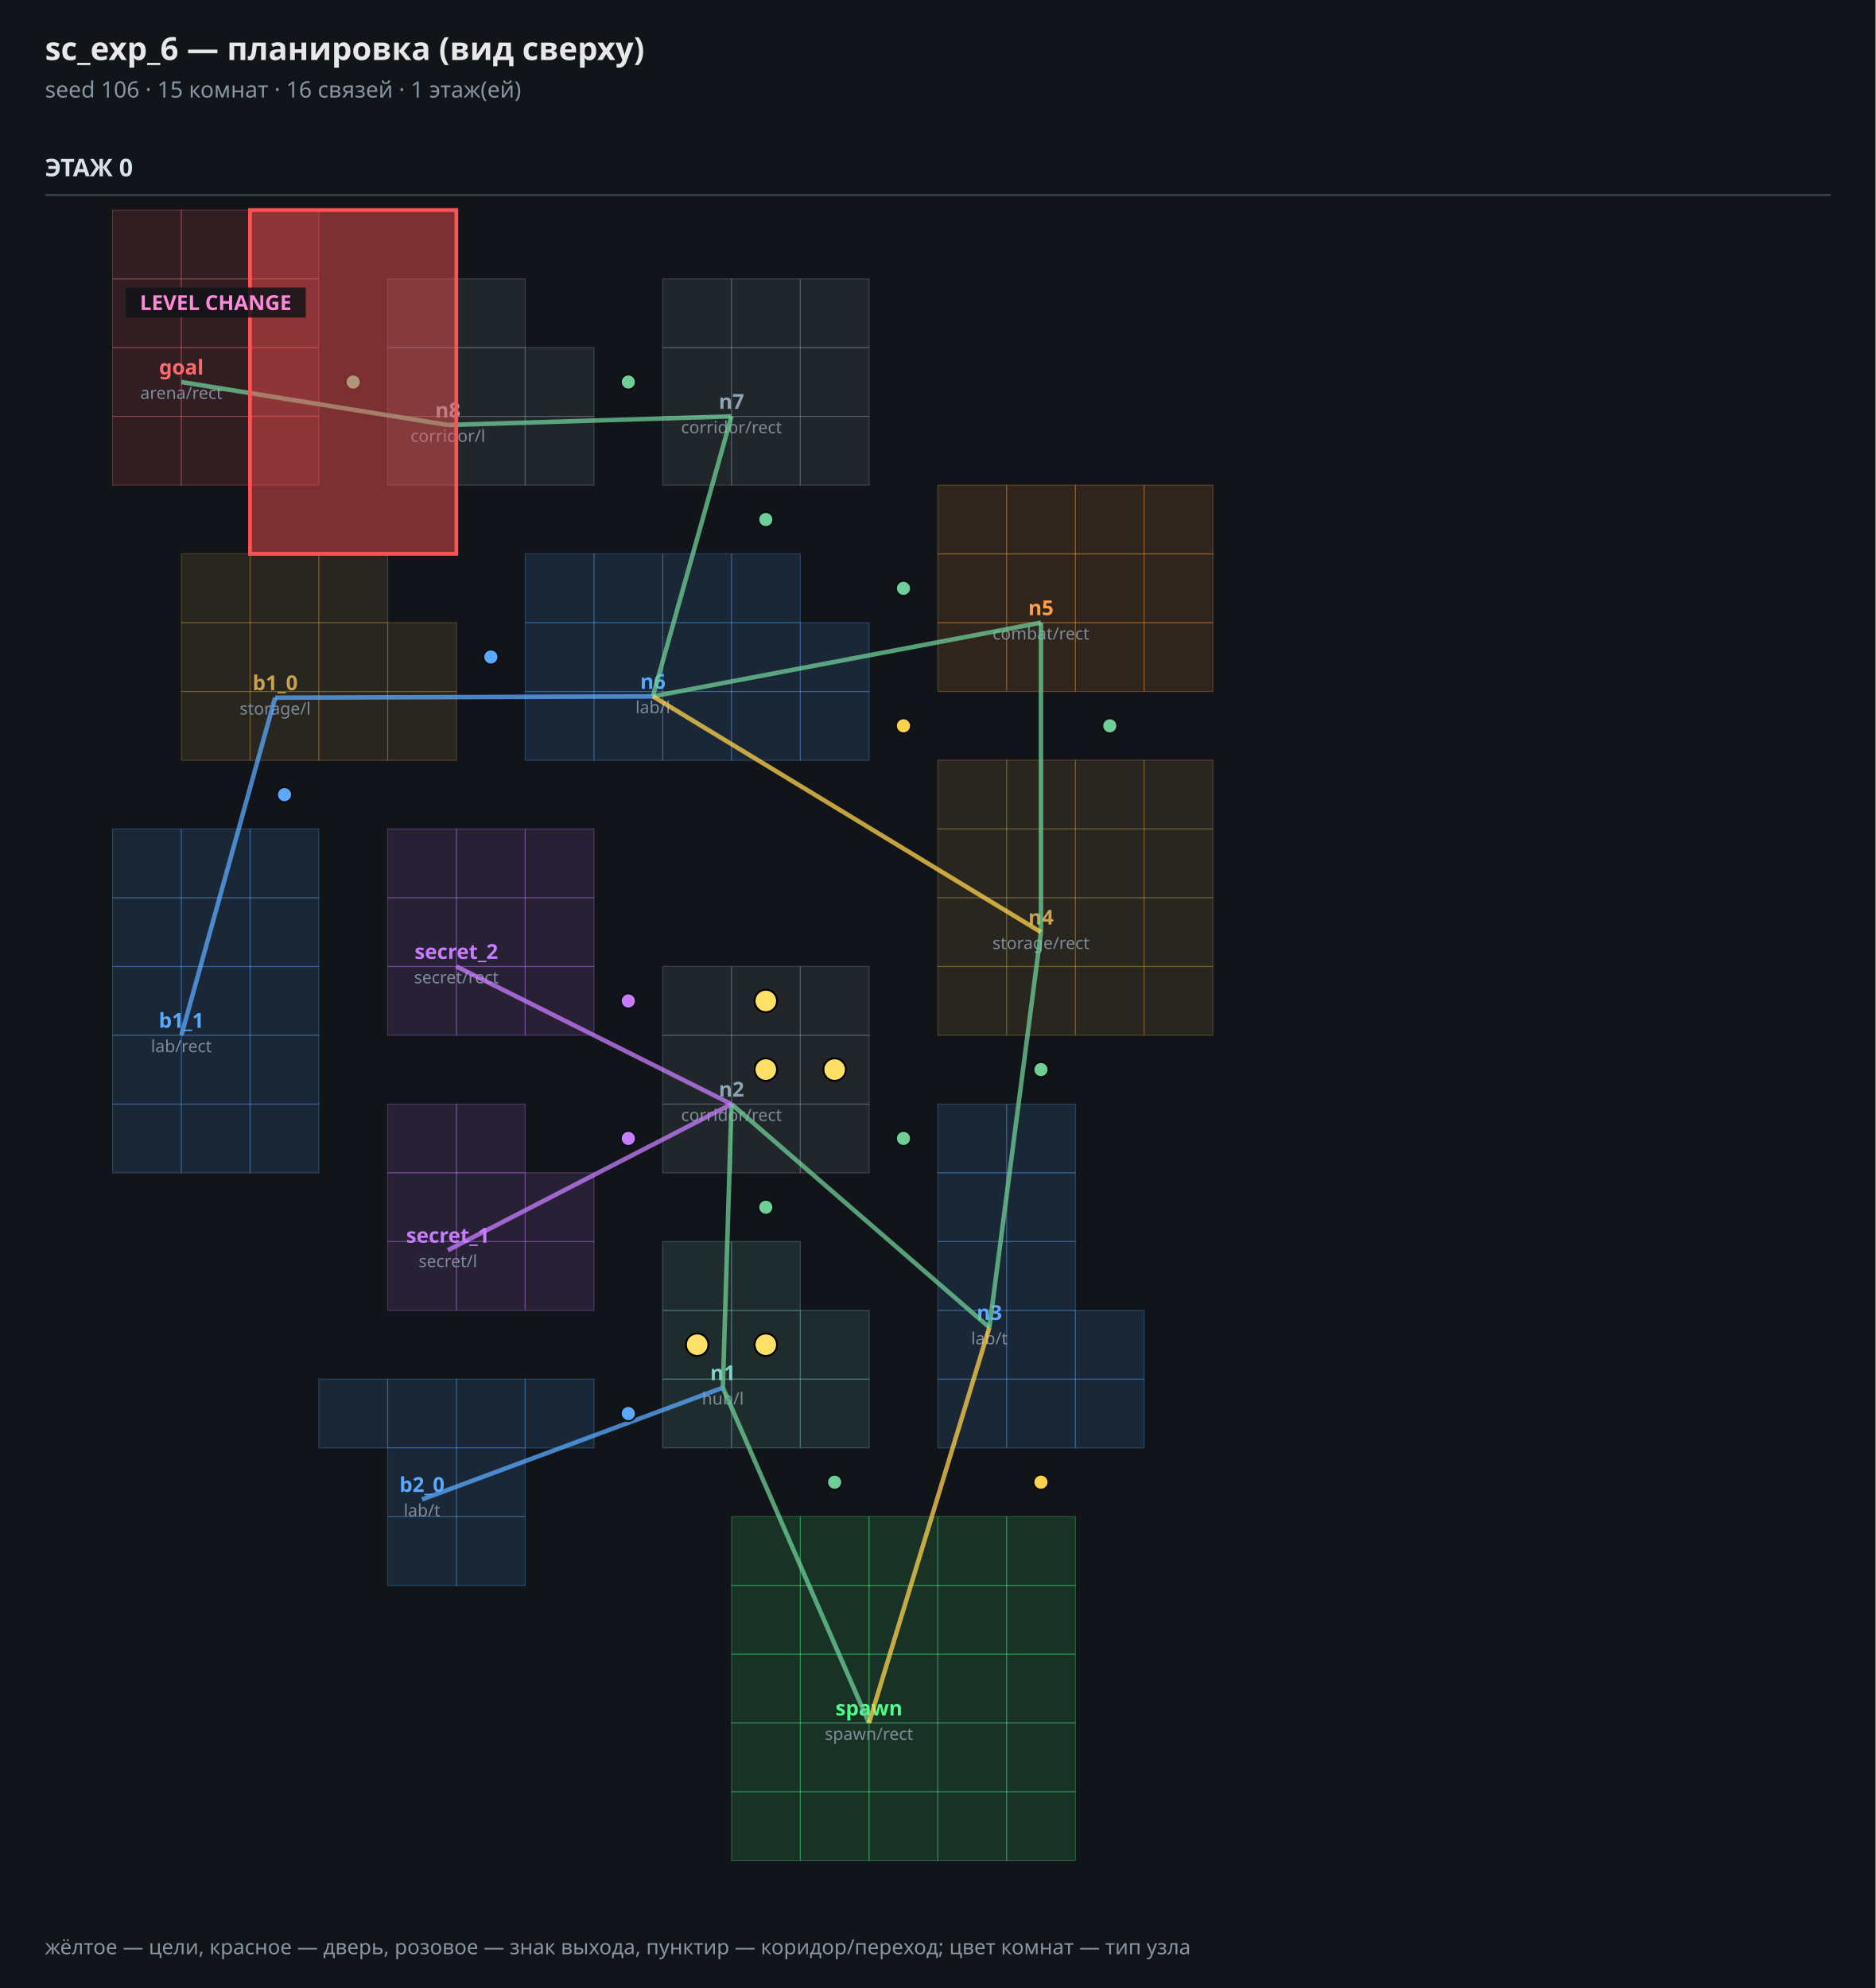
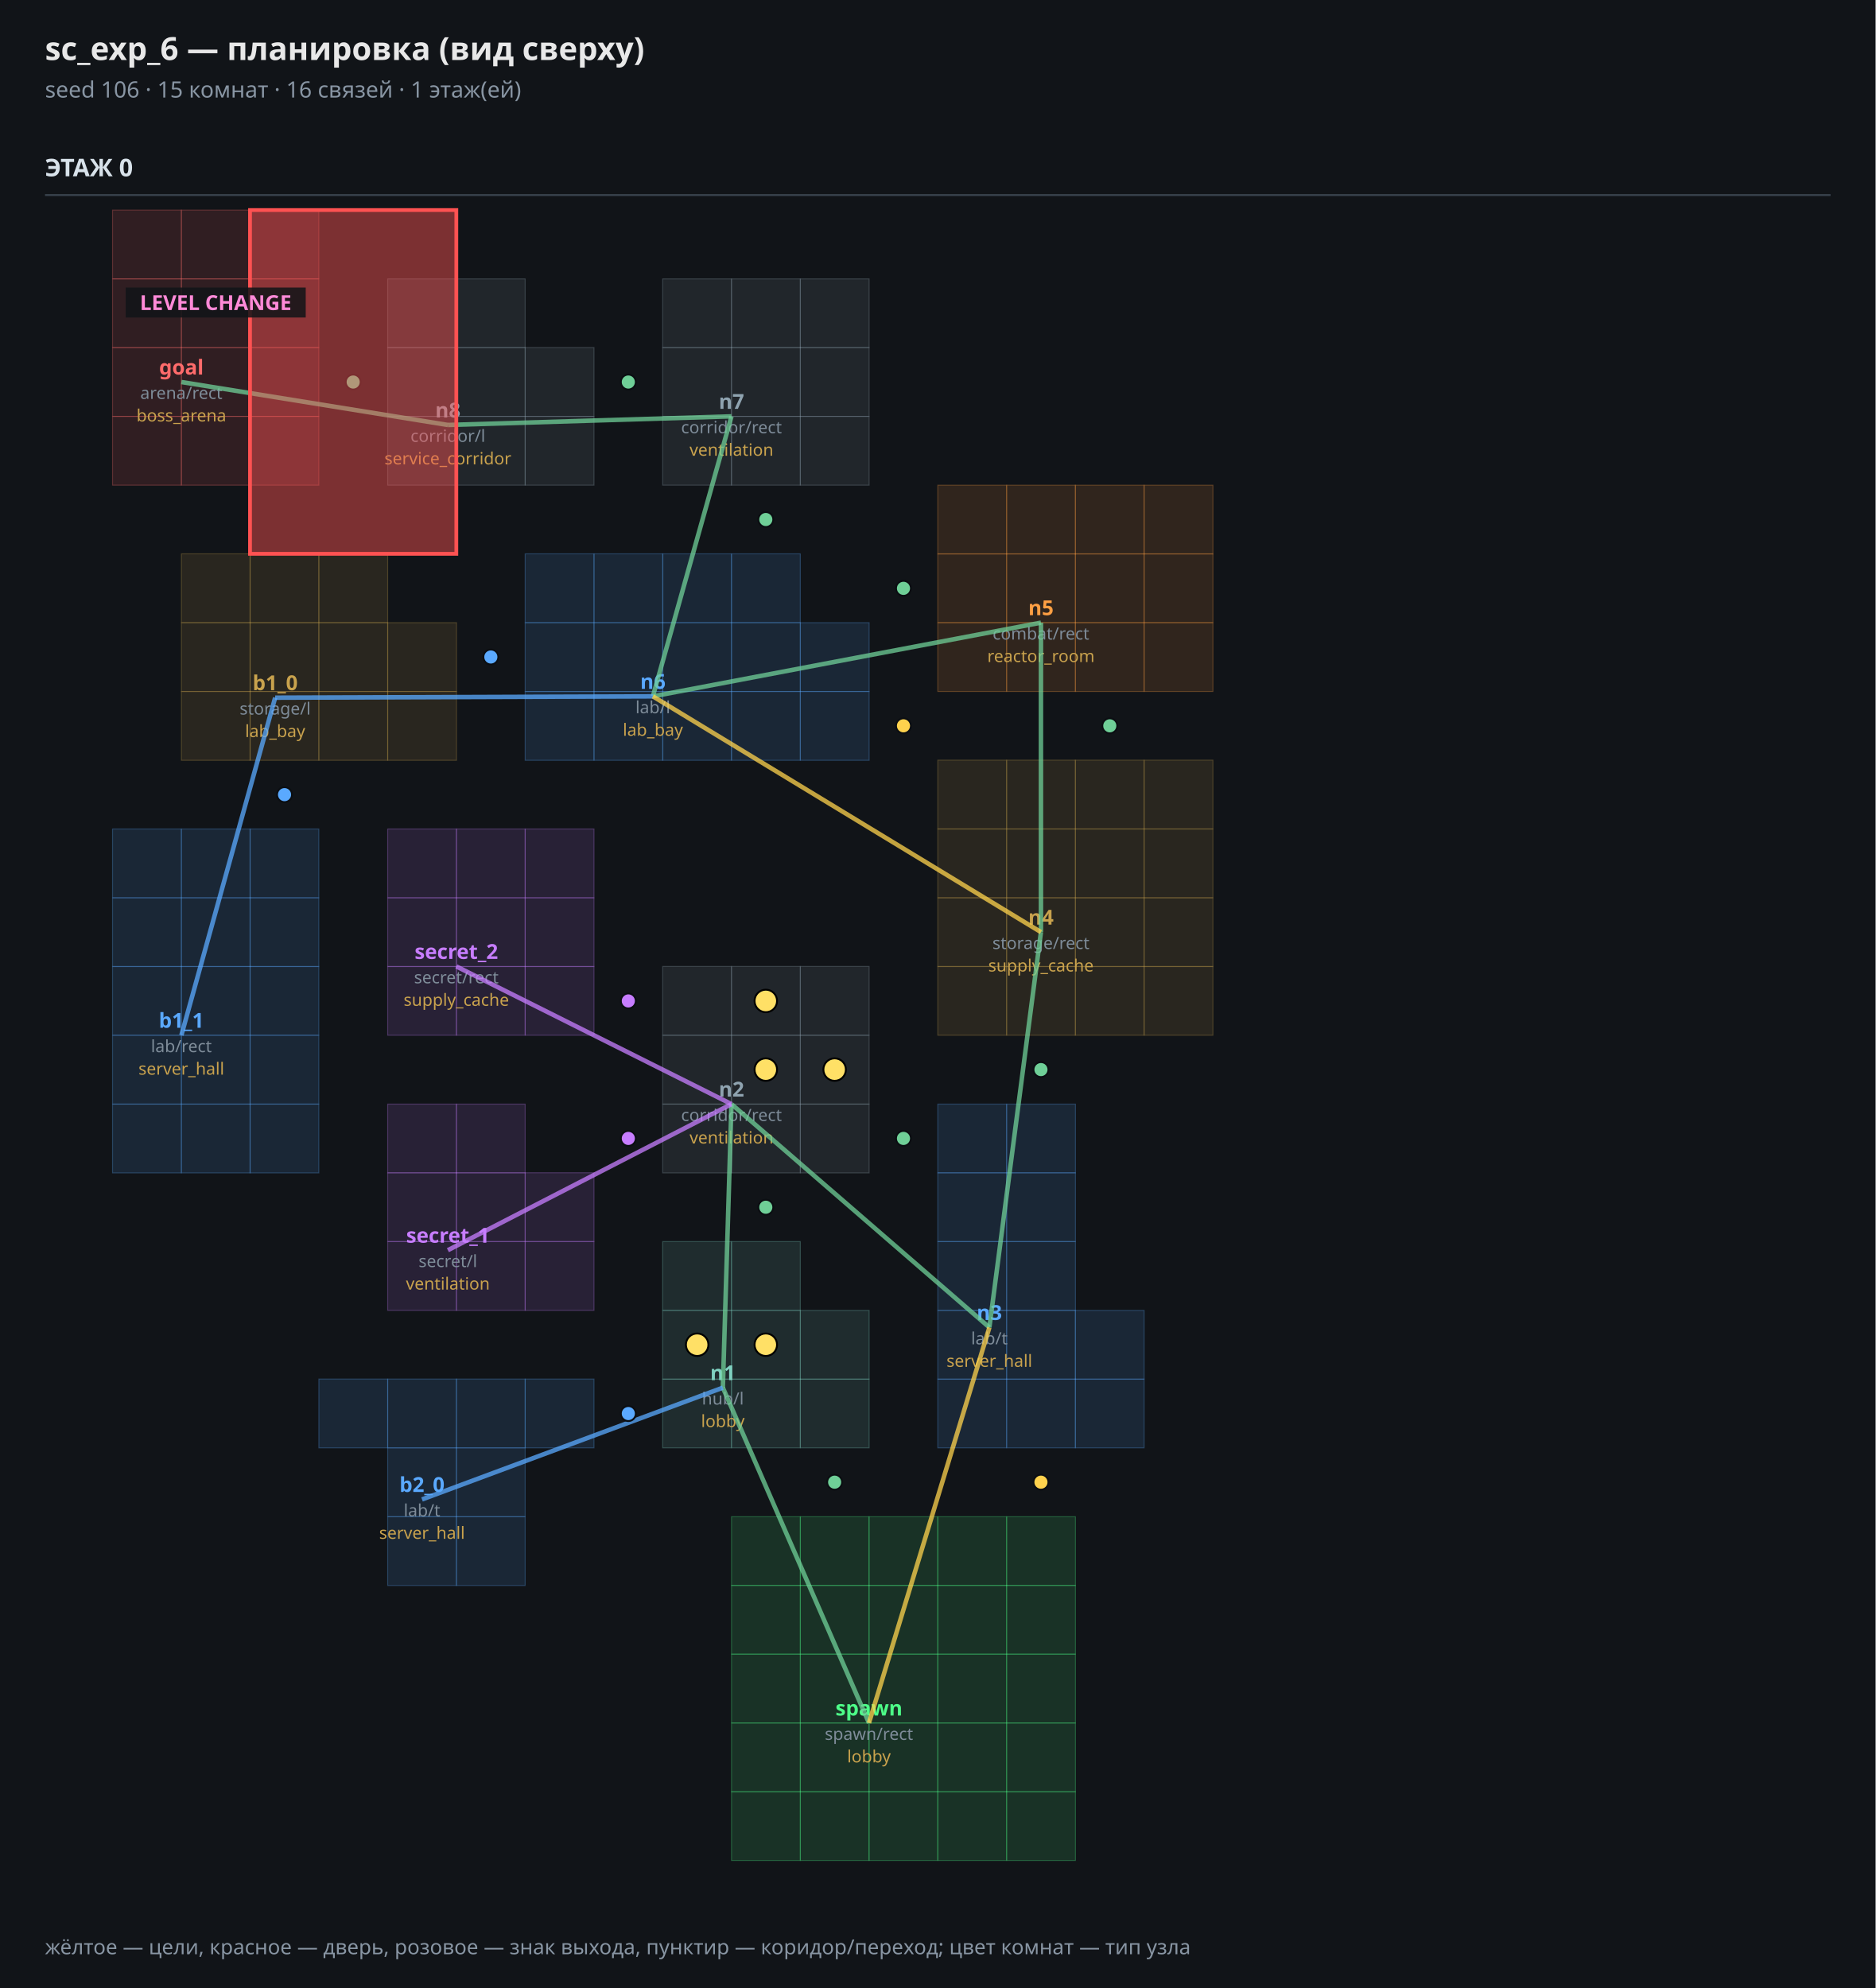
<svg xmlns="http://www.w3.org/2000/svg" width="1000" height="1060" viewBox="0 0 1000 1060">
  <rect width="100%" height="100%" fill="#111418" />
  <text x="24" y="32" fill="#e8e8e8" font-family="sans-serif" font-size="17" font-weight="bold">sc_exp_6 — планировка (вид сверху)</text>
  <text x="24" y="52" fill="#8895a3" font-family="sans-serif" font-size="12">seed 106 · 15 комнат · 16 связей · 1 этаж(ей)</text>
  <text x="24" y="94" fill="#d8e2ea" font-family="sans-serif" font-size="13" font-weight="bold">ЭТАЖ 0</text>
  <line x1="24" y1="104" x2="976" y2="104" stroke="#39434d" stroke-width="1" />
  <rect x="390.0" y="955.3" width="36.7" height="36.7" fill="#4dff88" fill-opacity="0.13" stroke="#4dff88" stroke-opacity="0.28" stroke-width="0.5" />
  <rect x="390.0" y="918.7" width="36.7" height="36.7" fill="#4dff88" fill-opacity="0.13" stroke="#4dff88" stroke-opacity="0.28" stroke-width="0.5" />
  <rect x="390.0" y="882.0" width="36.7" height="36.7" fill="#4dff88" fill-opacity="0.13" stroke="#4dff88" stroke-opacity="0.28" stroke-width="0.5" />
  <rect x="390.0" y="845.3" width="36.7" height="36.7" fill="#4dff88" fill-opacity="0.13" stroke="#4dff88" stroke-opacity="0.28" stroke-width="0.5" />
  <rect x="390.0" y="808.7" width="36.7" height="36.7" fill="#4dff88" fill-opacity="0.13" stroke="#4dff88" stroke-opacity="0.28" stroke-width="0.5" />
  <rect x="426.7" y="955.3" width="36.7" height="36.7" fill="#4dff88" fill-opacity="0.13" stroke="#4dff88" stroke-opacity="0.28" stroke-width="0.5" />
  <rect x="426.7" y="918.7" width="36.7" height="36.7" fill="#4dff88" fill-opacity="0.13" stroke="#4dff88" stroke-opacity="0.28" stroke-width="0.5" />
  <rect x="426.7" y="882.0" width="36.7" height="36.7" fill="#4dff88" fill-opacity="0.13" stroke="#4dff88" stroke-opacity="0.28" stroke-width="0.5" />
  <rect x="426.7" y="845.3" width="36.7" height="36.7" fill="#4dff88" fill-opacity="0.13" stroke="#4dff88" stroke-opacity="0.28" stroke-width="0.5" />
  <rect x="426.7" y="808.7" width="36.7" height="36.7" fill="#4dff88" fill-opacity="0.13" stroke="#4dff88" stroke-opacity="0.28" stroke-width="0.5" />
  <rect x="463.3" y="955.3" width="36.7" height="36.7" fill="#4dff88" fill-opacity="0.13" stroke="#4dff88" stroke-opacity="0.28" stroke-width="0.5" />
  <rect x="463.3" y="918.7" width="36.7" height="36.7" fill="#4dff88" fill-opacity="0.13" stroke="#4dff88" stroke-opacity="0.28" stroke-width="0.5" />
  <rect x="463.3" y="882.0" width="36.7" height="36.7" fill="#4dff88" fill-opacity="0.13" stroke="#4dff88" stroke-opacity="0.28" stroke-width="0.5" />
  <rect x="463.3" y="845.3" width="36.7" height="36.7" fill="#4dff88" fill-opacity="0.13" stroke="#4dff88" stroke-opacity="0.28" stroke-width="0.5" />
  <rect x="463.3" y="808.7" width="36.7" height="36.7" fill="#4dff88" fill-opacity="0.13" stroke="#4dff88" stroke-opacity="0.28" stroke-width="0.5" />
  <rect x="500.0" y="955.3" width="36.7" height="36.7" fill="#4dff88" fill-opacity="0.13" stroke="#4dff88" stroke-opacity="0.28" stroke-width="0.5" />
  <rect x="500.0" y="918.7" width="36.7" height="36.7" fill="#4dff88" fill-opacity="0.13" stroke="#4dff88" stroke-opacity="0.28" stroke-width="0.5" />
  <rect x="500.0" y="882.0" width="36.7" height="36.7" fill="#4dff88" fill-opacity="0.13" stroke="#4dff88" stroke-opacity="0.28" stroke-width="0.5" />
  <rect x="500.0" y="845.3" width="36.7" height="36.7" fill="#4dff88" fill-opacity="0.13" stroke="#4dff88" stroke-opacity="0.28" stroke-width="0.5" />
  <rect x="500.0" y="808.7" width="36.7" height="36.7" fill="#4dff88" fill-opacity="0.13" stroke="#4dff88" stroke-opacity="0.28" stroke-width="0.5" />
  <rect x="536.7" y="955.3" width="36.7" height="36.7" fill="#4dff88" fill-opacity="0.13" stroke="#4dff88" stroke-opacity="0.28" stroke-width="0.5" />
  <rect x="536.7" y="918.7" width="36.7" height="36.7" fill="#4dff88" fill-opacity="0.13" stroke="#4dff88" stroke-opacity="0.28" stroke-width="0.5" />
  <rect x="536.7" y="882.0" width="36.7" height="36.7" fill="#4dff88" fill-opacity="0.13" stroke="#4dff88" stroke-opacity="0.28" stroke-width="0.5" />
  <rect x="536.7" y="845.3" width="36.7" height="36.7" fill="#4dff88" fill-opacity="0.13" stroke="#4dff88" stroke-opacity="0.28" stroke-width="0.5" />
  <rect x="536.7" y="808.7" width="36.7" height="36.7" fill="#4dff88" fill-opacity="0.13" stroke="#4dff88" stroke-opacity="0.28" stroke-width="0.5" />
  <text x="463.3" y="914.7" fill="#4dff88" font-family="sans-serif" font-size="11" font-weight="bold" text-anchor="middle">spawn</text>
  <text x="463.3" y="927.7" fill="#7e8c99" font-family="sans-serif" font-size="9" text-anchor="middle">spawn/rect</text>
+   <text x="463.3" y="939.7" fill="#c9a24d" font-family="sans-serif" font-size="9" text-anchor="middle">lobby</text>
  <rect x="353.3" y="735.3" width="36.7" height="36.7" fill="#7fd1c1" fill-opacity="0.13" stroke="#7fd1c1" stroke-opacity="0.28" stroke-width="0.5" />
  <rect x="353.3" y="698.7" width="36.7" height="36.7" fill="#7fd1c1" fill-opacity="0.13" stroke="#7fd1c1" stroke-opacity="0.28" stroke-width="0.5" />
  <rect x="353.3" y="662.0" width="36.7" height="36.7" fill="#7fd1c1" fill-opacity="0.13" stroke="#7fd1c1" stroke-opacity="0.28" stroke-width="0.5" />
  <rect x="390.0" y="735.3" width="36.7" height="36.7" fill="#7fd1c1" fill-opacity="0.13" stroke="#7fd1c1" stroke-opacity="0.28" stroke-width="0.5" />
  <rect x="390.0" y="698.7" width="36.7" height="36.7" fill="#7fd1c1" fill-opacity="0.13" stroke="#7fd1c1" stroke-opacity="0.28" stroke-width="0.5" />
  <rect x="390.0" y="662.0" width="36.7" height="36.7" fill="#7fd1c1" fill-opacity="0.13" stroke="#7fd1c1" stroke-opacity="0.28" stroke-width="0.5" />
  <rect x="426.7" y="735.3" width="36.7" height="36.7" fill="#7fd1c1" fill-opacity="0.13" stroke="#7fd1c1" stroke-opacity="0.28" stroke-width="0.5" />
  <rect x="426.7" y="698.7" width="36.7" height="36.7" fill="#7fd1c1" fill-opacity="0.13" stroke="#7fd1c1" stroke-opacity="0.28" stroke-width="0.5" />
  <text x="385.4" y="735.9" fill="#7fd1c1" font-family="sans-serif" font-size="11" font-weight="bold" text-anchor="middle">n1</text>
  <text x="385.4" y="748.9" fill="#7e8c99" font-family="sans-serif" font-size="9" text-anchor="middle">hub/l</text>
+   <text x="385.4" y="760.9" fill="#c9a24d" font-family="sans-serif" font-size="9" text-anchor="middle">lobby</text>
  <rect x="500.0" y="735.3" width="36.7" height="36.7" fill="#5aa9ff" fill-opacity="0.13" stroke="#5aa9ff" stroke-opacity="0.28" stroke-width="0.5" />
  <rect x="500.0" y="698.7" width="36.7" height="36.7" fill="#5aa9ff" fill-opacity="0.13" stroke="#5aa9ff" stroke-opacity="0.28" stroke-width="0.5" />
  <rect x="500.0" y="662.0" width="36.7" height="36.7" fill="#5aa9ff" fill-opacity="0.13" stroke="#5aa9ff" stroke-opacity="0.28" stroke-width="0.5" />
  <rect x="500.0" y="625.3" width="36.7" height="36.7" fill="#5aa9ff" fill-opacity="0.13" stroke="#5aa9ff" stroke-opacity="0.28" stroke-width="0.5" />
  <rect x="500.0" y="588.7" width="36.7" height="36.7" fill="#5aa9ff" fill-opacity="0.13" stroke="#5aa9ff" stroke-opacity="0.28" stroke-width="0.5" />
  <rect x="536.7" y="735.3" width="36.7" height="36.7" fill="#5aa9ff" fill-opacity="0.13" stroke="#5aa9ff" stroke-opacity="0.28" stroke-width="0.5" />
  <rect x="536.7" y="698.7" width="36.7" height="36.7" fill="#5aa9ff" fill-opacity="0.13" stroke="#5aa9ff" stroke-opacity="0.28" stroke-width="0.5" />
  <rect x="536.7" y="662.0" width="36.7" height="36.7" fill="#5aa9ff" fill-opacity="0.13" stroke="#5aa9ff" stroke-opacity="0.28" stroke-width="0.5" />
  <rect x="536.7" y="625.3" width="36.7" height="36.7" fill="#5aa9ff" fill-opacity="0.13" stroke="#5aa9ff" stroke-opacity="0.28" stroke-width="0.5" />
  <rect x="536.7" y="588.7" width="36.7" height="36.7" fill="#5aa9ff" fill-opacity="0.13" stroke="#5aa9ff" stroke-opacity="0.28" stroke-width="0.5" />
  <rect x="573.3" y="735.3" width="36.7" height="36.7" fill="#5aa9ff" fill-opacity="0.13" stroke="#5aa9ff" stroke-opacity="0.28" stroke-width="0.5" />
  <rect x="573.3" y="698.7" width="36.7" height="36.7" fill="#5aa9ff" fill-opacity="0.13" stroke="#5aa9ff" stroke-opacity="0.28" stroke-width="0.5" />
  <text x="527.5" y="703.8" fill="#5aa9ff" font-family="sans-serif" font-size="11" font-weight="bold" text-anchor="middle">n3</text>
  <text x="527.5" y="716.8" fill="#7e8c99" font-family="sans-serif" font-size="9" text-anchor="middle">lab/t</text>
+   <text x="527.5" y="728.8" fill="#c9a24d" font-family="sans-serif" font-size="9" text-anchor="middle">server_hall</text>
  <rect x="353.3" y="588.7" width="36.7" height="36.7" fill="#8fa3b0" fill-opacity="0.13" stroke="#8fa3b0" stroke-opacity="0.28" stroke-width="0.5" />
  <rect x="353.3" y="552.0" width="36.7" height="36.7" fill="#8fa3b0" fill-opacity="0.13" stroke="#8fa3b0" stroke-opacity="0.28" stroke-width="0.5" />
  <rect x="353.3" y="515.3" width="36.7" height="36.7" fill="#8fa3b0" fill-opacity="0.13" stroke="#8fa3b0" stroke-opacity="0.28" stroke-width="0.5" />
  <rect x="390.0" y="588.7" width="36.7" height="36.7" fill="#8fa3b0" fill-opacity="0.13" stroke="#8fa3b0" stroke-opacity="0.28" stroke-width="0.5" />
  <rect x="390.0" y="552.0" width="36.7" height="36.7" fill="#8fa3b0" fill-opacity="0.13" stroke="#8fa3b0" stroke-opacity="0.28" stroke-width="0.5" />
  <rect x="390.0" y="515.3" width="36.7" height="36.7" fill="#8fa3b0" fill-opacity="0.13" stroke="#8fa3b0" stroke-opacity="0.28" stroke-width="0.5" />
  <rect x="426.7" y="588.7" width="36.7" height="36.7" fill="#8fa3b0" fill-opacity="0.13" stroke="#8fa3b0" stroke-opacity="0.28" stroke-width="0.5" />
  <rect x="426.7" y="552.0" width="36.7" height="36.7" fill="#8fa3b0" fill-opacity="0.13" stroke="#8fa3b0" stroke-opacity="0.28" stroke-width="0.5" />
  <rect x="426.7" y="515.3" width="36.7" height="36.7" fill="#8fa3b0" fill-opacity="0.13" stroke="#8fa3b0" stroke-opacity="0.28" stroke-width="0.5" />
  <text x="390.0" y="584.7" fill="#8fa3b0" font-family="sans-serif" font-size="11" font-weight="bold" text-anchor="middle">n2</text>
  <text x="390.0" y="597.7" fill="#7e8c99" font-family="sans-serif" font-size="9" text-anchor="middle">corridor/rect</text>
+   <text x="390.0" y="609.7" fill="#c9a24d" font-family="sans-serif" font-size="9" text-anchor="middle">ventilation</text>
  <rect x="170.0" y="735.3" width="36.7" height="36.7" fill="#5aa9ff" fill-opacity="0.13" stroke="#5aa9ff" stroke-opacity="0.28" stroke-width="0.5" />
  <rect x="206.7" y="808.7" width="36.7" height="36.7" fill="#5aa9ff" fill-opacity="0.13" stroke="#5aa9ff" stroke-opacity="0.28" stroke-width="0.5" />
  <rect x="206.7" y="772.0" width="36.7" height="36.7" fill="#5aa9ff" fill-opacity="0.13" stroke="#5aa9ff" stroke-opacity="0.28" stroke-width="0.5" />
  <rect x="206.7" y="735.3" width="36.7" height="36.7" fill="#5aa9ff" fill-opacity="0.13" stroke="#5aa9ff" stroke-opacity="0.28" stroke-width="0.5" />
  <rect x="243.3" y="808.7" width="36.7" height="36.7" fill="#5aa9ff" fill-opacity="0.13" stroke="#5aa9ff" stroke-opacity="0.28" stroke-width="0.5" />
  <rect x="243.3" y="772.0" width="36.7" height="36.7" fill="#5aa9ff" fill-opacity="0.13" stroke="#5aa9ff" stroke-opacity="0.28" stroke-width="0.5" />
  <rect x="243.3" y="735.3" width="36.7" height="36.7" fill="#5aa9ff" fill-opacity="0.13" stroke="#5aa9ff" stroke-opacity="0.28" stroke-width="0.5" />
  <rect x="280.0" y="735.3" width="36.7" height="36.7" fill="#5aa9ff" fill-opacity="0.13" stroke="#5aa9ff" stroke-opacity="0.28" stroke-width="0.5" />
  <text x="225.0" y="795.5" fill="#5aa9ff" font-family="sans-serif" font-size="11" font-weight="bold" text-anchor="middle">b2_0</text>
  <text x="225.0" y="808.5" fill="#7e8c99" font-family="sans-serif" font-size="9" text-anchor="middle">lab/t</text>
+   <text x="225.0" y="820.5" fill="#c9a24d" font-family="sans-serif" font-size="9" text-anchor="middle">server_hall</text>
  <rect x="500.0" y="515.3" width="36.7" height="36.7" fill="#c8a24d" fill-opacity="0.13" stroke="#c8a24d" stroke-opacity="0.28" stroke-width="0.5" />
  <rect x="500.0" y="478.7" width="36.7" height="36.7" fill="#c8a24d" fill-opacity="0.13" stroke="#c8a24d" stroke-opacity="0.28" stroke-width="0.5" />
  <rect x="500.0" y="442.0" width="36.7" height="36.7" fill="#c8a24d" fill-opacity="0.13" stroke="#c8a24d" stroke-opacity="0.28" stroke-width="0.5" />
  <rect x="500.0" y="405.3" width="36.7" height="36.7" fill="#c8a24d" fill-opacity="0.13" stroke="#c8a24d" stroke-opacity="0.28" stroke-width="0.5" />
  <rect x="536.7" y="515.3" width="36.7" height="36.7" fill="#c8a24d" fill-opacity="0.13" stroke="#c8a24d" stroke-opacity="0.28" stroke-width="0.5" />
  <rect x="536.7" y="478.7" width="36.7" height="36.7" fill="#c8a24d" fill-opacity="0.13" stroke="#c8a24d" stroke-opacity="0.28" stroke-width="0.5" />
  <rect x="536.7" y="442.0" width="36.7" height="36.7" fill="#c8a24d" fill-opacity="0.13" stroke="#c8a24d" stroke-opacity="0.28" stroke-width="0.5" />
  <rect x="536.7" y="405.3" width="36.7" height="36.7" fill="#c8a24d" fill-opacity="0.13" stroke="#c8a24d" stroke-opacity="0.28" stroke-width="0.5" />
  <rect x="573.3" y="515.3" width="36.7" height="36.7" fill="#c8a24d" fill-opacity="0.13" stroke="#c8a24d" stroke-opacity="0.28" stroke-width="0.5" />
  <rect x="573.3" y="478.7" width="36.7" height="36.7" fill="#c8a24d" fill-opacity="0.13" stroke="#c8a24d" stroke-opacity="0.28" stroke-width="0.5" />
  <rect x="573.3" y="442.0" width="36.7" height="36.7" fill="#c8a24d" fill-opacity="0.13" stroke="#c8a24d" stroke-opacity="0.28" stroke-width="0.5" />
  <rect x="573.3" y="405.3" width="36.7" height="36.7" fill="#c8a24d" fill-opacity="0.13" stroke="#c8a24d" stroke-opacity="0.28" stroke-width="0.5" />
  <rect x="610.0" y="515.3" width="36.7" height="36.7" fill="#c8a24d" fill-opacity="0.13" stroke="#c8a24d" stroke-opacity="0.28" stroke-width="0.5" />
  <rect x="610.0" y="478.7" width="36.7" height="36.7" fill="#c8a24d" fill-opacity="0.13" stroke="#c8a24d" stroke-opacity="0.28" stroke-width="0.5" />
  <rect x="610.0" y="442.0" width="36.7" height="36.7" fill="#c8a24d" fill-opacity="0.13" stroke="#c8a24d" stroke-opacity="0.28" stroke-width="0.5" />
  <rect x="610.0" y="405.3" width="36.7" height="36.7" fill="#c8a24d" fill-opacity="0.13" stroke="#c8a24d" stroke-opacity="0.28" stroke-width="0.5" />
  <text x="555.0" y="493.0" fill="#c8a24d" font-family="sans-serif" font-size="11" font-weight="bold" text-anchor="middle">n4</text>
  <text x="555.0" y="506.0" fill="#7e8c99" font-family="sans-serif" font-size="9" text-anchor="middle">storage/rect</text>
+   <text x="555.0" y="518.0" fill="#c9a24d" font-family="sans-serif" font-size="9" text-anchor="middle">supply_cache</text>
  <rect x="206.7" y="662.0" width="36.7" height="36.7" fill="#c77dff" fill-opacity="0.13" stroke="#c77dff" stroke-opacity="0.28" stroke-width="0.5" />
  <rect x="206.7" y="625.3" width="36.7" height="36.7" fill="#c77dff" fill-opacity="0.13" stroke="#c77dff" stroke-opacity="0.28" stroke-width="0.5" />
  <rect x="206.7" y="588.7" width="36.7" height="36.7" fill="#c77dff" fill-opacity="0.13" stroke="#c77dff" stroke-opacity="0.28" stroke-width="0.5" />
  <rect x="243.3" y="662.0" width="36.7" height="36.7" fill="#c77dff" fill-opacity="0.13" stroke="#c77dff" stroke-opacity="0.28" stroke-width="0.5" />
  <rect x="243.3" y="625.3" width="36.7" height="36.7" fill="#c77dff" fill-opacity="0.13" stroke="#c77dff" stroke-opacity="0.28" stroke-width="0.5" />
  <rect x="243.3" y="588.7" width="36.7" height="36.7" fill="#c77dff" fill-opacity="0.13" stroke="#c77dff" stroke-opacity="0.28" stroke-width="0.5" />
  <rect x="280.0" y="662.0" width="36.7" height="36.7" fill="#c77dff" fill-opacity="0.13" stroke="#c77dff" stroke-opacity="0.28" stroke-width="0.5" />
  <rect x="280.0" y="625.3" width="36.7" height="36.7" fill="#c77dff" fill-opacity="0.13" stroke="#c77dff" stroke-opacity="0.28" stroke-width="0.5" />
  <text x="238.8" y="662.6" fill="#c77dff" font-family="sans-serif" font-size="11" font-weight="bold" text-anchor="middle">secret_1</text>
  <text x="238.8" y="675.6" fill="#7e8c99" font-family="sans-serif" font-size="9" text-anchor="middle">secret/l</text>
+   <text x="238.8" y="687.6" fill="#c9a24d" font-family="sans-serif" font-size="9" text-anchor="middle">ventilation</text>
  <rect x="206.7" y="515.3" width="36.7" height="36.7" fill="#c77dff" fill-opacity="0.13" stroke="#c77dff" stroke-opacity="0.28" stroke-width="0.5" />
  <rect x="206.7" y="478.7" width="36.7" height="36.7" fill="#c77dff" fill-opacity="0.13" stroke="#c77dff" stroke-opacity="0.28" stroke-width="0.5" />
  <rect x="206.7" y="442.0" width="36.7" height="36.7" fill="#c77dff" fill-opacity="0.13" stroke="#c77dff" stroke-opacity="0.28" stroke-width="0.5" />
  <rect x="243.3" y="515.3" width="36.7" height="36.7" fill="#c77dff" fill-opacity="0.13" stroke="#c77dff" stroke-opacity="0.28" stroke-width="0.5" />
  <rect x="243.3" y="478.7" width="36.7" height="36.7" fill="#c77dff" fill-opacity="0.13" stroke="#c77dff" stroke-opacity="0.28" stroke-width="0.5" />
  <rect x="243.3" y="442.0" width="36.7" height="36.7" fill="#c77dff" fill-opacity="0.13" stroke="#c77dff" stroke-opacity="0.28" stroke-width="0.5" />
  <rect x="280.0" y="515.3" width="36.7" height="36.7" fill="#c77dff" fill-opacity="0.13" stroke="#c77dff" stroke-opacity="0.28" stroke-width="0.5" />
  <rect x="280.0" y="478.7" width="36.7" height="36.7" fill="#c77dff" fill-opacity="0.13" stroke="#c77dff" stroke-opacity="0.28" stroke-width="0.5" />
  <rect x="280.0" y="442.0" width="36.7" height="36.7" fill="#c77dff" fill-opacity="0.13" stroke="#c77dff" stroke-opacity="0.28" stroke-width="0.5" />
  <text x="243.3" y="511.3" fill="#c77dff" font-family="sans-serif" font-size="11" font-weight="bold" text-anchor="middle">secret_2</text>
  <text x="243.3" y="524.3" fill="#7e8c99" font-family="sans-serif" font-size="9" text-anchor="middle">secret/rect</text>
+   <text x="243.3" y="536.3" fill="#c9a24d" font-family="sans-serif" font-size="9" text-anchor="middle">supply_cache</text>
  <rect x="500.0" y="332.0" width="36.7" height="36.7" fill="#ff9f43" fill-opacity="0.13" stroke="#ff9f43" stroke-opacity="0.28" stroke-width="0.5" />
  <rect x="500.0" y="295.3" width="36.7" height="36.7" fill="#ff9f43" fill-opacity="0.13" stroke="#ff9f43" stroke-opacity="0.28" stroke-width="0.5" />
  <rect x="500.0" y="258.7" width="36.7" height="36.7" fill="#ff9f43" fill-opacity="0.13" stroke="#ff9f43" stroke-opacity="0.28" stroke-width="0.5" />
  <rect x="536.7" y="332.0" width="36.7" height="36.7" fill="#ff9f43" fill-opacity="0.13" stroke="#ff9f43" stroke-opacity="0.28" stroke-width="0.5" />
  <rect x="536.7" y="295.3" width="36.7" height="36.7" fill="#ff9f43" fill-opacity="0.13" stroke="#ff9f43" stroke-opacity="0.28" stroke-width="0.5" />
  <rect x="536.7" y="258.7" width="36.7" height="36.7" fill="#ff9f43" fill-opacity="0.13" stroke="#ff9f43" stroke-opacity="0.28" stroke-width="0.5" />
  <rect x="573.3" y="332.0" width="36.7" height="36.7" fill="#ff9f43" fill-opacity="0.13" stroke="#ff9f43" stroke-opacity="0.28" stroke-width="0.5" />
  <rect x="573.3" y="295.3" width="36.7" height="36.7" fill="#ff9f43" fill-opacity="0.13" stroke="#ff9f43" stroke-opacity="0.28" stroke-width="0.5" />
  <rect x="573.3" y="258.7" width="36.7" height="36.7" fill="#ff9f43" fill-opacity="0.13" stroke="#ff9f43" stroke-opacity="0.28" stroke-width="0.5" />
  <rect x="610.0" y="332.0" width="36.7" height="36.7" fill="#ff9f43" fill-opacity="0.13" stroke="#ff9f43" stroke-opacity="0.28" stroke-width="0.5" />
  <rect x="610.0" y="295.3" width="36.7" height="36.7" fill="#ff9f43" fill-opacity="0.13" stroke="#ff9f43" stroke-opacity="0.28" stroke-width="0.5" />
  <rect x="610.0" y="258.7" width="36.7" height="36.7" fill="#ff9f43" fill-opacity="0.13" stroke="#ff9f43" stroke-opacity="0.28" stroke-width="0.5" />
  <text x="555.0" y="328.0" fill="#ff9f43" font-family="sans-serif" font-size="11" font-weight="bold" text-anchor="middle">n5</text>
  <text x="555.0" y="341.0" fill="#7e8c99" font-family="sans-serif" font-size="9" text-anchor="middle">combat/rect</text>
+   <text x="555.0" y="353.0" fill="#c9a24d" font-family="sans-serif" font-size="9" text-anchor="middle">reactor_room</text>
  <rect x="280.0" y="368.7" width="36.7" height="36.7" fill="#5aa9ff" fill-opacity="0.13" stroke="#5aa9ff" stroke-opacity="0.28" stroke-width="0.5" />
  <rect x="280.0" y="332.0" width="36.7" height="36.7" fill="#5aa9ff" fill-opacity="0.13" stroke="#5aa9ff" stroke-opacity="0.28" stroke-width="0.5" />
  <rect x="280.0" y="295.3" width="36.7" height="36.7" fill="#5aa9ff" fill-opacity="0.13" stroke="#5aa9ff" stroke-opacity="0.28" stroke-width="0.5" />
  <rect x="316.7" y="368.7" width="36.7" height="36.7" fill="#5aa9ff" fill-opacity="0.13" stroke="#5aa9ff" stroke-opacity="0.28" stroke-width="0.5" />
  <rect x="316.7" y="332.0" width="36.7" height="36.7" fill="#5aa9ff" fill-opacity="0.13" stroke="#5aa9ff" stroke-opacity="0.28" stroke-width="0.5" />
  <rect x="316.7" y="295.3" width="36.7" height="36.7" fill="#5aa9ff" fill-opacity="0.13" stroke="#5aa9ff" stroke-opacity="0.28" stroke-width="0.5" />
  <rect x="353.3" y="368.7" width="36.7" height="36.7" fill="#5aa9ff" fill-opacity="0.13" stroke="#5aa9ff" stroke-opacity="0.28" stroke-width="0.5" />
  <rect x="353.3" y="332.0" width="36.7" height="36.7" fill="#5aa9ff" fill-opacity="0.13" stroke="#5aa9ff" stroke-opacity="0.28" stroke-width="0.5" />
  <rect x="353.3" y="295.3" width="36.7" height="36.7" fill="#5aa9ff" fill-opacity="0.13" stroke="#5aa9ff" stroke-opacity="0.28" stroke-width="0.5" />
  <rect x="390.0" y="368.7" width="36.7" height="36.7" fill="#5aa9ff" fill-opacity="0.13" stroke="#5aa9ff" stroke-opacity="0.28" stroke-width="0.5" />
  <rect x="390.0" y="332.0" width="36.7" height="36.7" fill="#5aa9ff" fill-opacity="0.13" stroke="#5aa9ff" stroke-opacity="0.28" stroke-width="0.5" />
  <rect x="390.0" y="295.3" width="36.7" height="36.7" fill="#5aa9ff" fill-opacity="0.13" stroke="#5aa9ff" stroke-opacity="0.28" stroke-width="0.5" />
  <rect x="426.7" y="368.7" width="36.7" height="36.7" fill="#5aa9ff" fill-opacity="0.13" stroke="#5aa9ff" stroke-opacity="0.28" stroke-width="0.5" />
  <rect x="426.7" y="332.0" width="36.7" height="36.7" fill="#5aa9ff" fill-opacity="0.13" stroke="#5aa9ff" stroke-opacity="0.28" stroke-width="0.5" />
  <text x="348.1" y="367.3" fill="#5aa9ff" font-family="sans-serif" font-size="11" font-weight="bold" text-anchor="middle">n6</text>
  <text x="348.1" y="380.3" fill="#7e8c99" font-family="sans-serif" font-size="9" text-anchor="middle">lab/l</text>
+   <text x="348.1" y="392.3" fill="#c9a24d" font-family="sans-serif" font-size="9" text-anchor="middle">lab_bay</text>
  <rect x="353.3" y="222.0" width="36.7" height="36.7" fill="#8fa3b0" fill-opacity="0.13" stroke="#8fa3b0" stroke-opacity="0.28" stroke-width="0.5" />
  <rect x="353.3" y="185.3" width="36.7" height="36.7" fill="#8fa3b0" fill-opacity="0.13" stroke="#8fa3b0" stroke-opacity="0.28" stroke-width="0.5" />
  <rect x="353.3" y="148.7" width="36.7" height="36.7" fill="#8fa3b0" fill-opacity="0.13" stroke="#8fa3b0" stroke-opacity="0.28" stroke-width="0.5" />
  <rect x="390.0" y="222.0" width="36.7" height="36.7" fill="#8fa3b0" fill-opacity="0.13" stroke="#8fa3b0" stroke-opacity="0.28" stroke-width="0.5" />
  <rect x="390.0" y="185.3" width="36.7" height="36.7" fill="#8fa3b0" fill-opacity="0.13" stroke="#8fa3b0" stroke-opacity="0.28" stroke-width="0.5" />
  <rect x="390.0" y="148.7" width="36.7" height="36.7" fill="#8fa3b0" fill-opacity="0.13" stroke="#8fa3b0" stroke-opacity="0.28" stroke-width="0.5" />
  <rect x="426.7" y="222.0" width="36.7" height="36.7" fill="#8fa3b0" fill-opacity="0.13" stroke="#8fa3b0" stroke-opacity="0.28" stroke-width="0.5" />
  <rect x="426.7" y="185.3" width="36.7" height="36.7" fill="#8fa3b0" fill-opacity="0.13" stroke="#8fa3b0" stroke-opacity="0.28" stroke-width="0.5" />
  <rect x="426.7" y="148.7" width="36.7" height="36.7" fill="#8fa3b0" fill-opacity="0.13" stroke="#8fa3b0" stroke-opacity="0.28" stroke-width="0.5" />
  <text x="390.0" y="218.0" fill="#8fa3b0" font-family="sans-serif" font-size="11" font-weight="bold" text-anchor="middle">n7</text>
  <text x="390.0" y="231.0" fill="#7e8c99" font-family="sans-serif" font-size="9" text-anchor="middle">corridor/rect</text>
+   <text x="390.0" y="243.0" fill="#c9a24d" font-family="sans-serif" font-size="9" text-anchor="middle">ventilation</text>
  <rect x="96.7" y="368.7" width="36.7" height="36.7" fill="#c8a24d" fill-opacity="0.13" stroke="#c8a24d" stroke-opacity="0.28" stroke-width="0.5" />
  <rect x="96.7" y="332.0" width="36.7" height="36.7" fill="#c8a24d" fill-opacity="0.13" stroke="#c8a24d" stroke-opacity="0.28" stroke-width="0.5" />
  <rect x="96.7" y="295.3" width="36.7" height="36.7" fill="#c8a24d" fill-opacity="0.13" stroke="#c8a24d" stroke-opacity="0.28" stroke-width="0.5" />
  <rect x="133.3" y="368.7" width="36.7" height="36.7" fill="#c8a24d" fill-opacity="0.13" stroke="#c8a24d" stroke-opacity="0.28" stroke-width="0.5" />
  <rect x="133.3" y="332.0" width="36.7" height="36.7" fill="#c8a24d" fill-opacity="0.13" stroke="#c8a24d" stroke-opacity="0.28" stroke-width="0.5" />
  <rect x="133.3" y="295.3" width="36.7" height="36.7" fill="#c8a24d" fill-opacity="0.13" stroke="#c8a24d" stroke-opacity="0.28" stroke-width="0.5" />
  <rect x="170.0" y="368.7" width="36.7" height="36.7" fill="#c8a24d" fill-opacity="0.13" stroke="#c8a24d" stroke-opacity="0.28" stroke-width="0.5" />
  <rect x="170.0" y="332.0" width="36.7" height="36.7" fill="#c8a24d" fill-opacity="0.13" stroke="#c8a24d" stroke-opacity="0.28" stroke-width="0.5" />
  <rect x="170.0" y="295.3" width="36.7" height="36.7" fill="#c8a24d" fill-opacity="0.13" stroke="#c8a24d" stroke-opacity="0.28" stroke-width="0.5" />
  <rect x="206.7" y="368.7" width="36.7" height="36.7" fill="#c8a24d" fill-opacity="0.13" stroke="#c8a24d" stroke-opacity="0.28" stroke-width="0.5" />
  <rect x="206.7" y="332.0" width="36.7" height="36.7" fill="#c8a24d" fill-opacity="0.13" stroke="#c8a24d" stroke-opacity="0.28" stroke-width="0.5" />
  <text x="146.7" y="368.0" fill="#c8a24d" font-family="sans-serif" font-size="11" font-weight="bold" text-anchor="middle">b1_0</text>
  <text x="146.7" y="381.0" fill="#7e8c99" font-family="sans-serif" font-size="9" text-anchor="middle">storage/l</text>
+   <text x="146.7" y="393.0" fill="#c9a24d" font-family="sans-serif" font-size="9" text-anchor="middle">lab_bay</text>
  <rect x="206.7" y="222.0" width="36.7" height="36.7" fill="#8fa3b0" fill-opacity="0.13" stroke="#8fa3b0" stroke-opacity="0.28" stroke-width="0.5" />
  <rect x="206.7" y="185.3" width="36.7" height="36.7" fill="#8fa3b0" fill-opacity="0.13" stroke="#8fa3b0" stroke-opacity="0.28" stroke-width="0.5" />
  <rect x="206.7" y="148.7" width="36.7" height="36.7" fill="#8fa3b0" fill-opacity="0.13" stroke="#8fa3b0" stroke-opacity="0.28" stroke-width="0.5" />
  <rect x="243.3" y="222.0" width="36.7" height="36.7" fill="#8fa3b0" fill-opacity="0.13" stroke="#8fa3b0" stroke-opacity="0.28" stroke-width="0.5" />
  <rect x="243.3" y="185.3" width="36.7" height="36.7" fill="#8fa3b0" fill-opacity="0.13" stroke="#8fa3b0" stroke-opacity="0.28" stroke-width="0.5" />
  <rect x="243.3" y="148.7" width="36.7" height="36.7" fill="#8fa3b0" fill-opacity="0.13" stroke="#8fa3b0" stroke-opacity="0.28" stroke-width="0.5" />
  <rect x="280.0" y="222.0" width="36.7" height="36.7" fill="#8fa3b0" fill-opacity="0.13" stroke="#8fa3b0" stroke-opacity="0.28" stroke-width="0.5" />
  <rect x="280.0" y="185.3" width="36.7" height="36.7" fill="#8fa3b0" fill-opacity="0.13" stroke="#8fa3b0" stroke-opacity="0.28" stroke-width="0.5" />
  <text x="238.8" y="222.6" fill="#8fa3b0" font-family="sans-serif" font-size="11" font-weight="bold" text-anchor="middle">n8</text>
  <text x="238.8" y="235.6" fill="#7e8c99" font-family="sans-serif" font-size="9" text-anchor="middle">corridor/l</text>
+   <text x="238.8" y="247.6" fill="#c9a24d" font-family="sans-serif" font-size="9" text-anchor="middle">service_corridor</text>
  <rect x="60.0" y="588.7" width="36.7" height="36.7" fill="#5aa9ff" fill-opacity="0.13" stroke="#5aa9ff" stroke-opacity="0.28" stroke-width="0.5" />
  <rect x="60.0" y="552.0" width="36.7" height="36.7" fill="#5aa9ff" fill-opacity="0.13" stroke="#5aa9ff" stroke-opacity="0.28" stroke-width="0.5" />
  <rect x="60.0" y="515.3" width="36.7" height="36.7" fill="#5aa9ff" fill-opacity="0.13" stroke="#5aa9ff" stroke-opacity="0.28" stroke-width="0.5" />
  <rect x="60.0" y="478.7" width="36.7" height="36.7" fill="#5aa9ff" fill-opacity="0.13" stroke="#5aa9ff" stroke-opacity="0.28" stroke-width="0.5" />
  <rect x="60.0" y="442.0" width="36.7" height="36.7" fill="#5aa9ff" fill-opacity="0.13" stroke="#5aa9ff" stroke-opacity="0.28" stroke-width="0.5" />
  <rect x="96.7" y="588.7" width="36.7" height="36.7" fill="#5aa9ff" fill-opacity="0.13" stroke="#5aa9ff" stroke-opacity="0.28" stroke-width="0.5" />
  <rect x="96.7" y="552.0" width="36.7" height="36.7" fill="#5aa9ff" fill-opacity="0.13" stroke="#5aa9ff" stroke-opacity="0.28" stroke-width="0.5" />
  <rect x="96.7" y="515.3" width="36.7" height="36.7" fill="#5aa9ff" fill-opacity="0.13" stroke="#5aa9ff" stroke-opacity="0.28" stroke-width="0.5" />
  <rect x="96.7" y="478.7" width="36.7" height="36.7" fill="#5aa9ff" fill-opacity="0.13" stroke="#5aa9ff" stroke-opacity="0.28" stroke-width="0.5" />
  <rect x="96.7" y="442.0" width="36.7" height="36.7" fill="#5aa9ff" fill-opacity="0.13" stroke="#5aa9ff" stroke-opacity="0.28" stroke-width="0.5" />
  <rect x="133.3" y="588.7" width="36.7" height="36.7" fill="#5aa9ff" fill-opacity="0.13" stroke="#5aa9ff" stroke-opacity="0.28" stroke-width="0.5" />
  <rect x="133.3" y="552.0" width="36.7" height="36.7" fill="#5aa9ff" fill-opacity="0.13" stroke="#5aa9ff" stroke-opacity="0.28" stroke-width="0.5" />
  <rect x="133.3" y="515.3" width="36.7" height="36.7" fill="#5aa9ff" fill-opacity="0.13" stroke="#5aa9ff" stroke-opacity="0.28" stroke-width="0.5" />
  <rect x="133.3" y="478.7" width="36.7" height="36.7" fill="#5aa9ff" fill-opacity="0.13" stroke="#5aa9ff" stroke-opacity="0.28" stroke-width="0.5" />
  <rect x="133.3" y="442.0" width="36.7" height="36.7" fill="#5aa9ff" fill-opacity="0.13" stroke="#5aa9ff" stroke-opacity="0.28" stroke-width="0.5" />
  <text x="96.7" y="548.0" fill="#5aa9ff" font-family="sans-serif" font-size="11" font-weight="bold" text-anchor="middle">b1_1</text>
  <text x="96.7" y="561.0" fill="#7e8c99" font-family="sans-serif" font-size="9" text-anchor="middle">lab/rect</text>
+   <text x="96.7" y="573.0" fill="#c9a24d" font-family="sans-serif" font-size="9" text-anchor="middle">server_hall</text>
  <rect x="60.0" y="222.0" width="36.7" height="36.7" fill="#ff6b6b" fill-opacity="0.13" stroke="#ff6b6b" stroke-opacity="0.28" stroke-width="0.5" />
  <rect x="60.0" y="185.3" width="36.7" height="36.7" fill="#ff6b6b" fill-opacity="0.13" stroke="#ff6b6b" stroke-opacity="0.28" stroke-width="0.5" />
  <rect x="60.0" y="148.7" width="36.7" height="36.7" fill="#ff6b6b" fill-opacity="0.13" stroke="#ff6b6b" stroke-opacity="0.28" stroke-width="0.5" />
  <rect x="60.0" y="112.0" width="36.7" height="36.7" fill="#ff6b6b" fill-opacity="0.13" stroke="#ff6b6b" stroke-opacity="0.28" stroke-width="0.5" />
  <rect x="96.7" y="222.0" width="36.7" height="36.7" fill="#ff6b6b" fill-opacity="0.13" stroke="#ff6b6b" stroke-opacity="0.28" stroke-width="0.5" />
  <rect x="96.7" y="185.3" width="36.7" height="36.7" fill="#ff6b6b" fill-opacity="0.13" stroke="#ff6b6b" stroke-opacity="0.28" stroke-width="0.5" />
  <rect x="96.7" y="148.7" width="36.7" height="36.7" fill="#ff6b6b" fill-opacity="0.13" stroke="#ff6b6b" stroke-opacity="0.28" stroke-width="0.5" />
  <rect x="96.7" y="112.0" width="36.7" height="36.7" fill="#ff6b6b" fill-opacity="0.13" stroke="#ff6b6b" stroke-opacity="0.28" stroke-width="0.5" />
  <rect x="133.3" y="222.0" width="36.7" height="36.7" fill="#ff6b6b" fill-opacity="0.13" stroke="#ff6b6b" stroke-opacity="0.28" stroke-width="0.5" />
  <rect x="133.3" y="185.3" width="36.7" height="36.7" fill="#ff6b6b" fill-opacity="0.13" stroke="#ff6b6b" stroke-opacity="0.28" stroke-width="0.5" />
  <rect x="133.3" y="148.7" width="36.7" height="36.7" fill="#ff6b6b" fill-opacity="0.13" stroke="#ff6b6b" stroke-opacity="0.28" stroke-width="0.5" />
  <rect x="133.3" y="112.0" width="36.7" height="36.7" fill="#ff6b6b" fill-opacity="0.13" stroke="#ff6b6b" stroke-opacity="0.28" stroke-width="0.5" />
  <text x="96.7" y="199.7" fill="#ff6b6b" font-family="sans-serif" font-size="11" font-weight="bold" text-anchor="middle">goal</text>
  <text x="96.7" y="212.7" fill="#7e8c99" font-family="sans-serif" font-size="9" text-anchor="middle">arena/rect</text>
+   <text x="96.7" y="224.7" fill="#c9a24d" font-family="sans-serif" font-size="9" text-anchor="middle">boss_arena</text>
  <line x1="463.3" y1="918.7" x2="385.4" y2="739.9" stroke="#6fcf97" stroke-width="2.4" stroke-opacity="0.75" />
  <circle cx="445.0" cy="790.3" r="4" fill="#6fcf97" stroke="#0b0e12" stroke-width="1" />
  <line x1="385.4" y1="739.9" x2="390.0" y2="588.7" stroke="#6fcf97" stroke-width="2.4" stroke-opacity="0.75" />
  <circle cx="408.3" cy="643.7" r="4" fill="#6fcf97" stroke="#0b0e12" stroke-width="1" />
  <line x1="390.0" y1="588.7" x2="527.5" y2="707.8" stroke="#6fcf97" stroke-width="2.4" stroke-opacity="0.75" />
  <circle cx="481.7" cy="607.0" r="4" fill="#6fcf97" stroke="#0b0e12" stroke-width="1" />
  <line x1="527.5" y1="707.8" x2="555.0" y2="497.0" stroke="#6fcf97" stroke-width="2.4" stroke-opacity="0.75" />
  <circle cx="555.0" cy="570.3" r="4" fill="#6fcf97" stroke="#0b0e12" stroke-width="1" />
  <line x1="555.0" y1="497.0" x2="555.0" y2="332.0" stroke="#6fcf97" stroke-width="2.4" stroke-opacity="0.75" />
  <circle cx="591.7" cy="387.0" r="4" fill="#6fcf97" stroke="#0b0e12" stroke-width="1" />
  <line x1="555.0" y1="332.0" x2="348.1" y2="371.3" stroke="#6fcf97" stroke-width="2.4" stroke-opacity="0.75" />
  <circle cx="481.7" cy="313.7" r="4" fill="#6fcf97" stroke="#0b0e12" stroke-width="1" />
  <line x1="348.1" y1="371.3" x2="390.0" y2="222.0" stroke="#6fcf97" stroke-width="2.4" stroke-opacity="0.75" />
  <circle cx="408.3" cy="277.0" r="4" fill="#6fcf97" stroke="#0b0e12" stroke-width="1" />
  <line x1="390.0" y1="222.0" x2="238.8" y2="226.6" stroke="#6fcf97" stroke-width="2.4" stroke-opacity="0.75" />
  <circle cx="335.0" cy="203.7" r="4" fill="#6fcf97" stroke="#0b0e12" stroke-width="1" />
  <line x1="238.8" y1="226.6" x2="96.7" y2="203.7" stroke="#6fcf97" stroke-width="2.4" stroke-opacity="0.75" />
  <circle cx="188.3" cy="203.7" r="4" fill="#6fcf97" stroke="#0b0e12" stroke-width="1" />
  <line x1="348.1" y1="371.3" x2="146.7" y2="372.0" stroke="#5aa9ff" stroke-width="2.4" stroke-opacity="0.75" />
  <circle cx="261.7" cy="350.3" r="4" fill="#5aa9ff" stroke="#0b0e12" stroke-width="1" />
  <line x1="146.7" y1="372.0" x2="96.7" y2="552.0" stroke="#5aa9ff" stroke-width="2.4" stroke-opacity="0.75" />
  <circle cx="151.7" cy="423.7" r="4" fill="#5aa9ff" stroke="#0b0e12" stroke-width="1" />
  <line x1="385.4" y1="739.9" x2="225.0" y2="799.5" stroke="#5aa9ff" stroke-width="2.4" stroke-opacity="0.75" />
  <circle cx="335.0" cy="753.7" r="4" fill="#5aa9ff" stroke="#0b0e12" stroke-width="1" />
  <line x1="463.3" y1="918.7" x2="527.5" y2="707.8" stroke="#ffd24d" stroke-width="2.4" stroke-opacity="0.75" />
  <circle cx="555.0" cy="790.3" r="4" fill="#ffd24d" stroke="#0b0e12" stroke-width="1" />
  <line x1="555.0" y1="497.0" x2="348.1" y2="371.3" stroke="#ffd24d" stroke-width="2.4" stroke-opacity="0.75" />
  <circle cx="481.7" cy="387.0" r="4" fill="#ffd24d" stroke="#0b0e12" stroke-width="1" />
  <line x1="390.0" y1="588.7" x2="238.8" y2="666.6" stroke="#c77dff" stroke-width="2.4" stroke-opacity="0.75" />
  <circle cx="335.0" cy="607.0" r="4" fill="#c77dff" stroke="#0b0e12" stroke-width="1" />
  <line x1="390.0" y1="588.7" x2="243.3" y2="515.3" stroke="#c77dff" stroke-width="2.4" stroke-opacity="0.75" />
  <circle cx="335.0" cy="533.7" r="4" fill="#c77dff" stroke="#0b0e12" stroke-width="1" />
  <circle cx="408.3" cy="717.0" r="6" fill="#ffe066" stroke="#000" stroke-width="1" />
  <circle cx="371.7" cy="717.0" r="6" fill="#ffe066" stroke="#000" stroke-width="1" />
  <circle cx="408.3" cy="570.3" r="6" fill="#ffe066" stroke="#000" stroke-width="1" />
  <circle cx="408.3" cy="533.7" r="6" fill="#ffe066" stroke="#000" stroke-width="1" />
  <circle cx="445.0" cy="570.3" r="6" fill="#ffe066" stroke="#000" stroke-width="1" />
  <rect x="133.3" y="112.0" width="110.0" height="183.3" fill="#ff5252" fill-opacity="0.45" stroke="#ff5252" stroke-width="2" />
  <rect x="67.0" y="153.3" width="96" height="16" fill="#111418" fill-opacity="0.85" />
  <text x="115.0" y="165.3" fill="#ff8ad8" font-family="sans-serif" font-size="11" font-weight="bold" text-anchor="middle">LEVEL CHANGE</text>
  <text x="24" y="1042" fill="#8895a3" font-family="sans-serif" font-size="11">жёлтое — цели, красное — дверь, розовое — знак выхода, пунктир — коридор/переход; цвет комнат — тип узла</text>
</svg>
